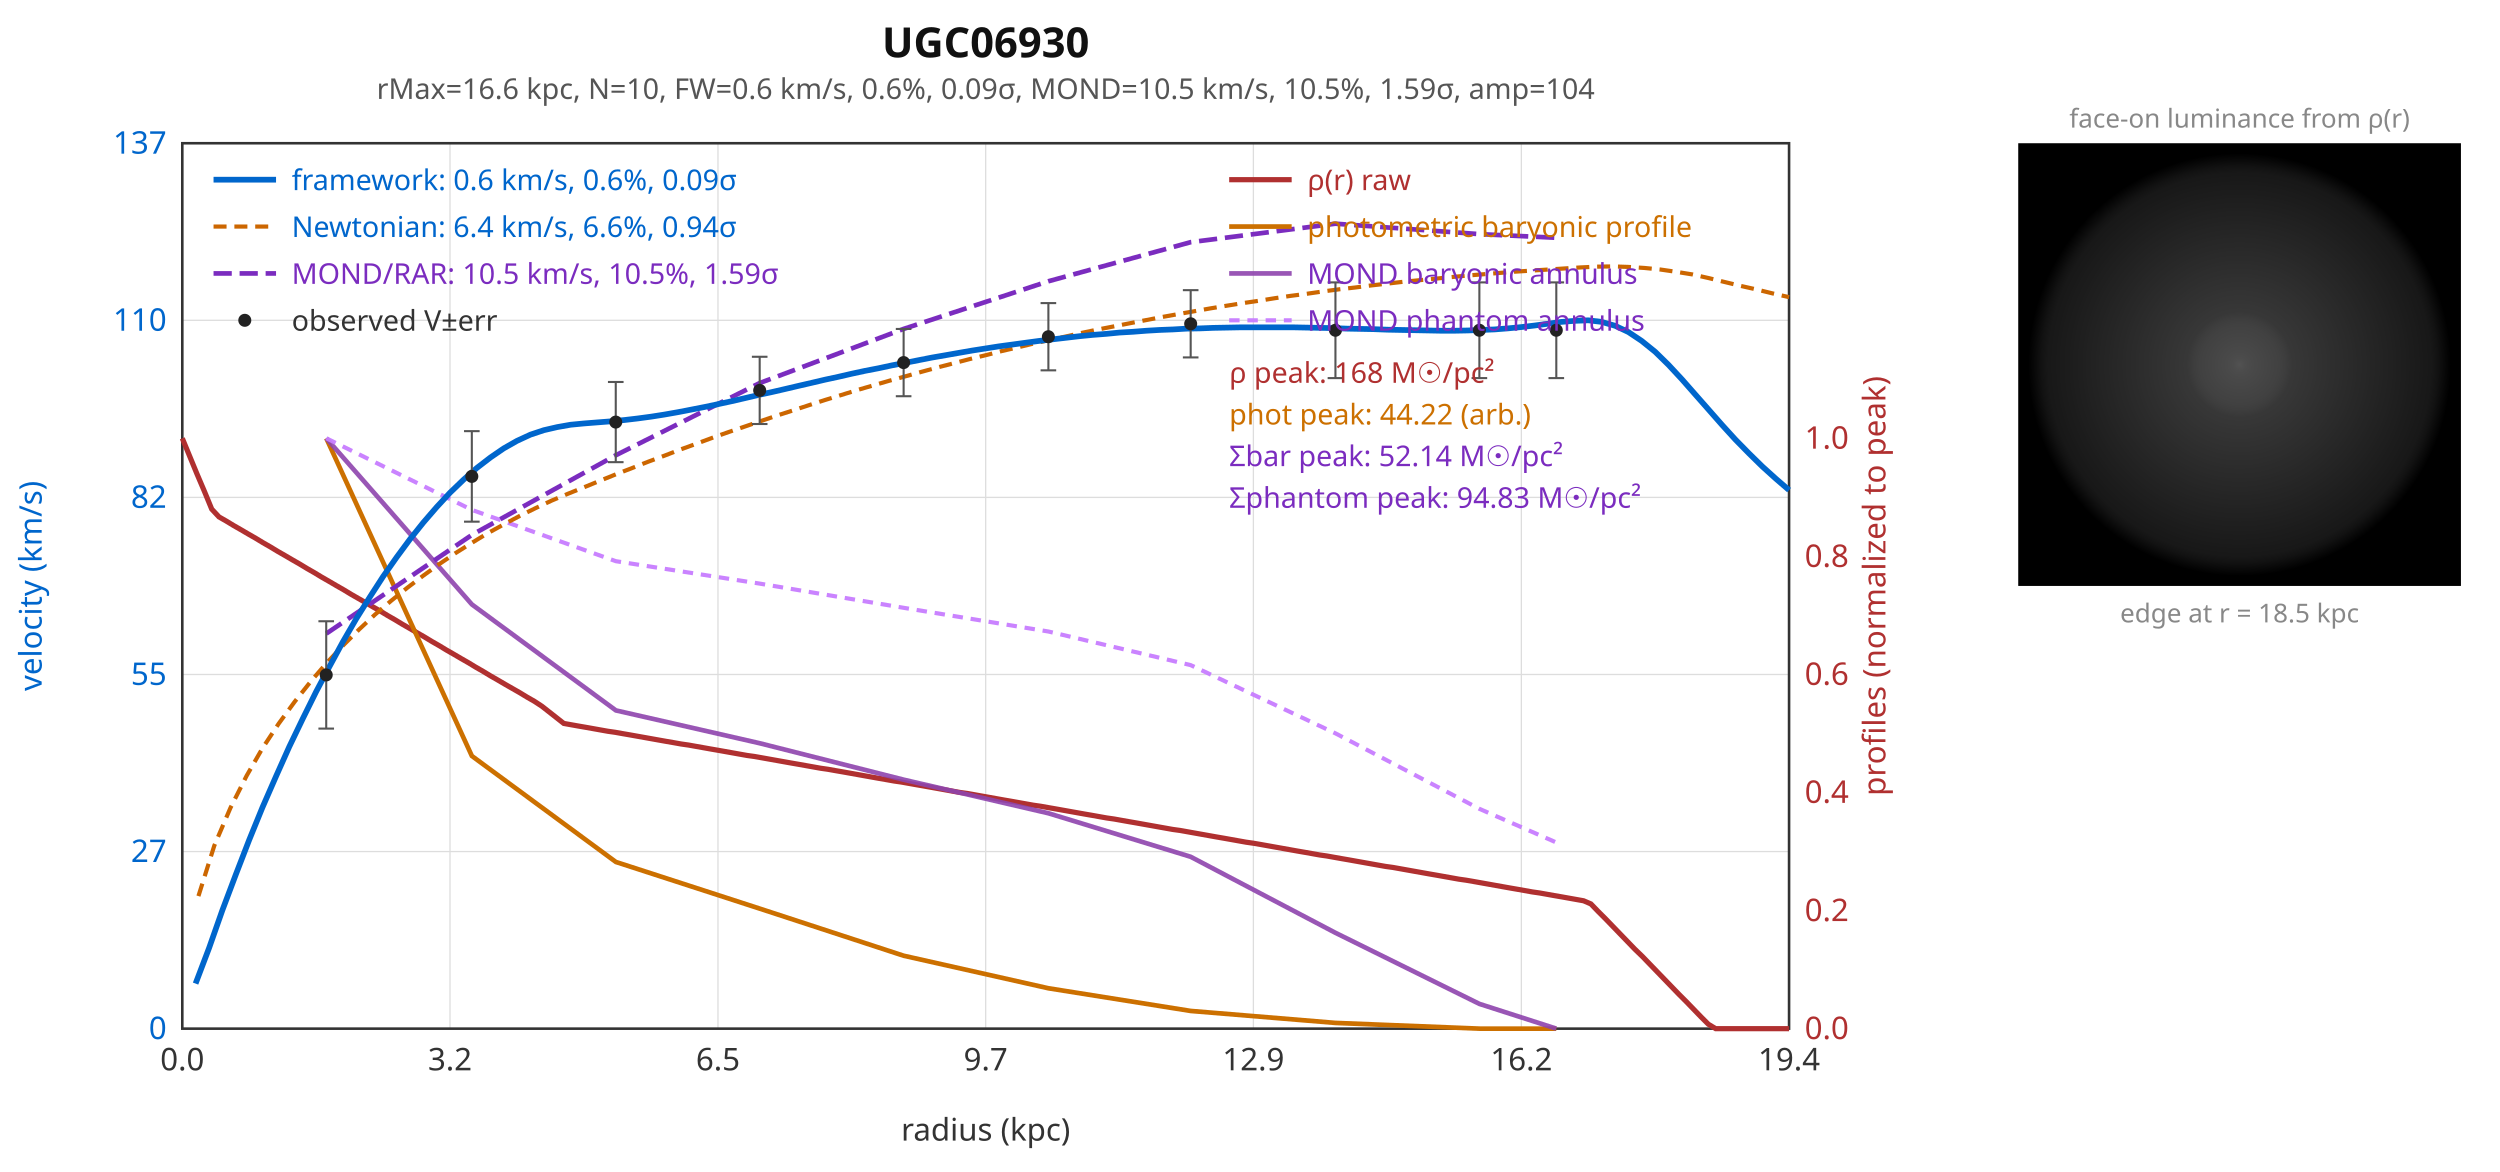
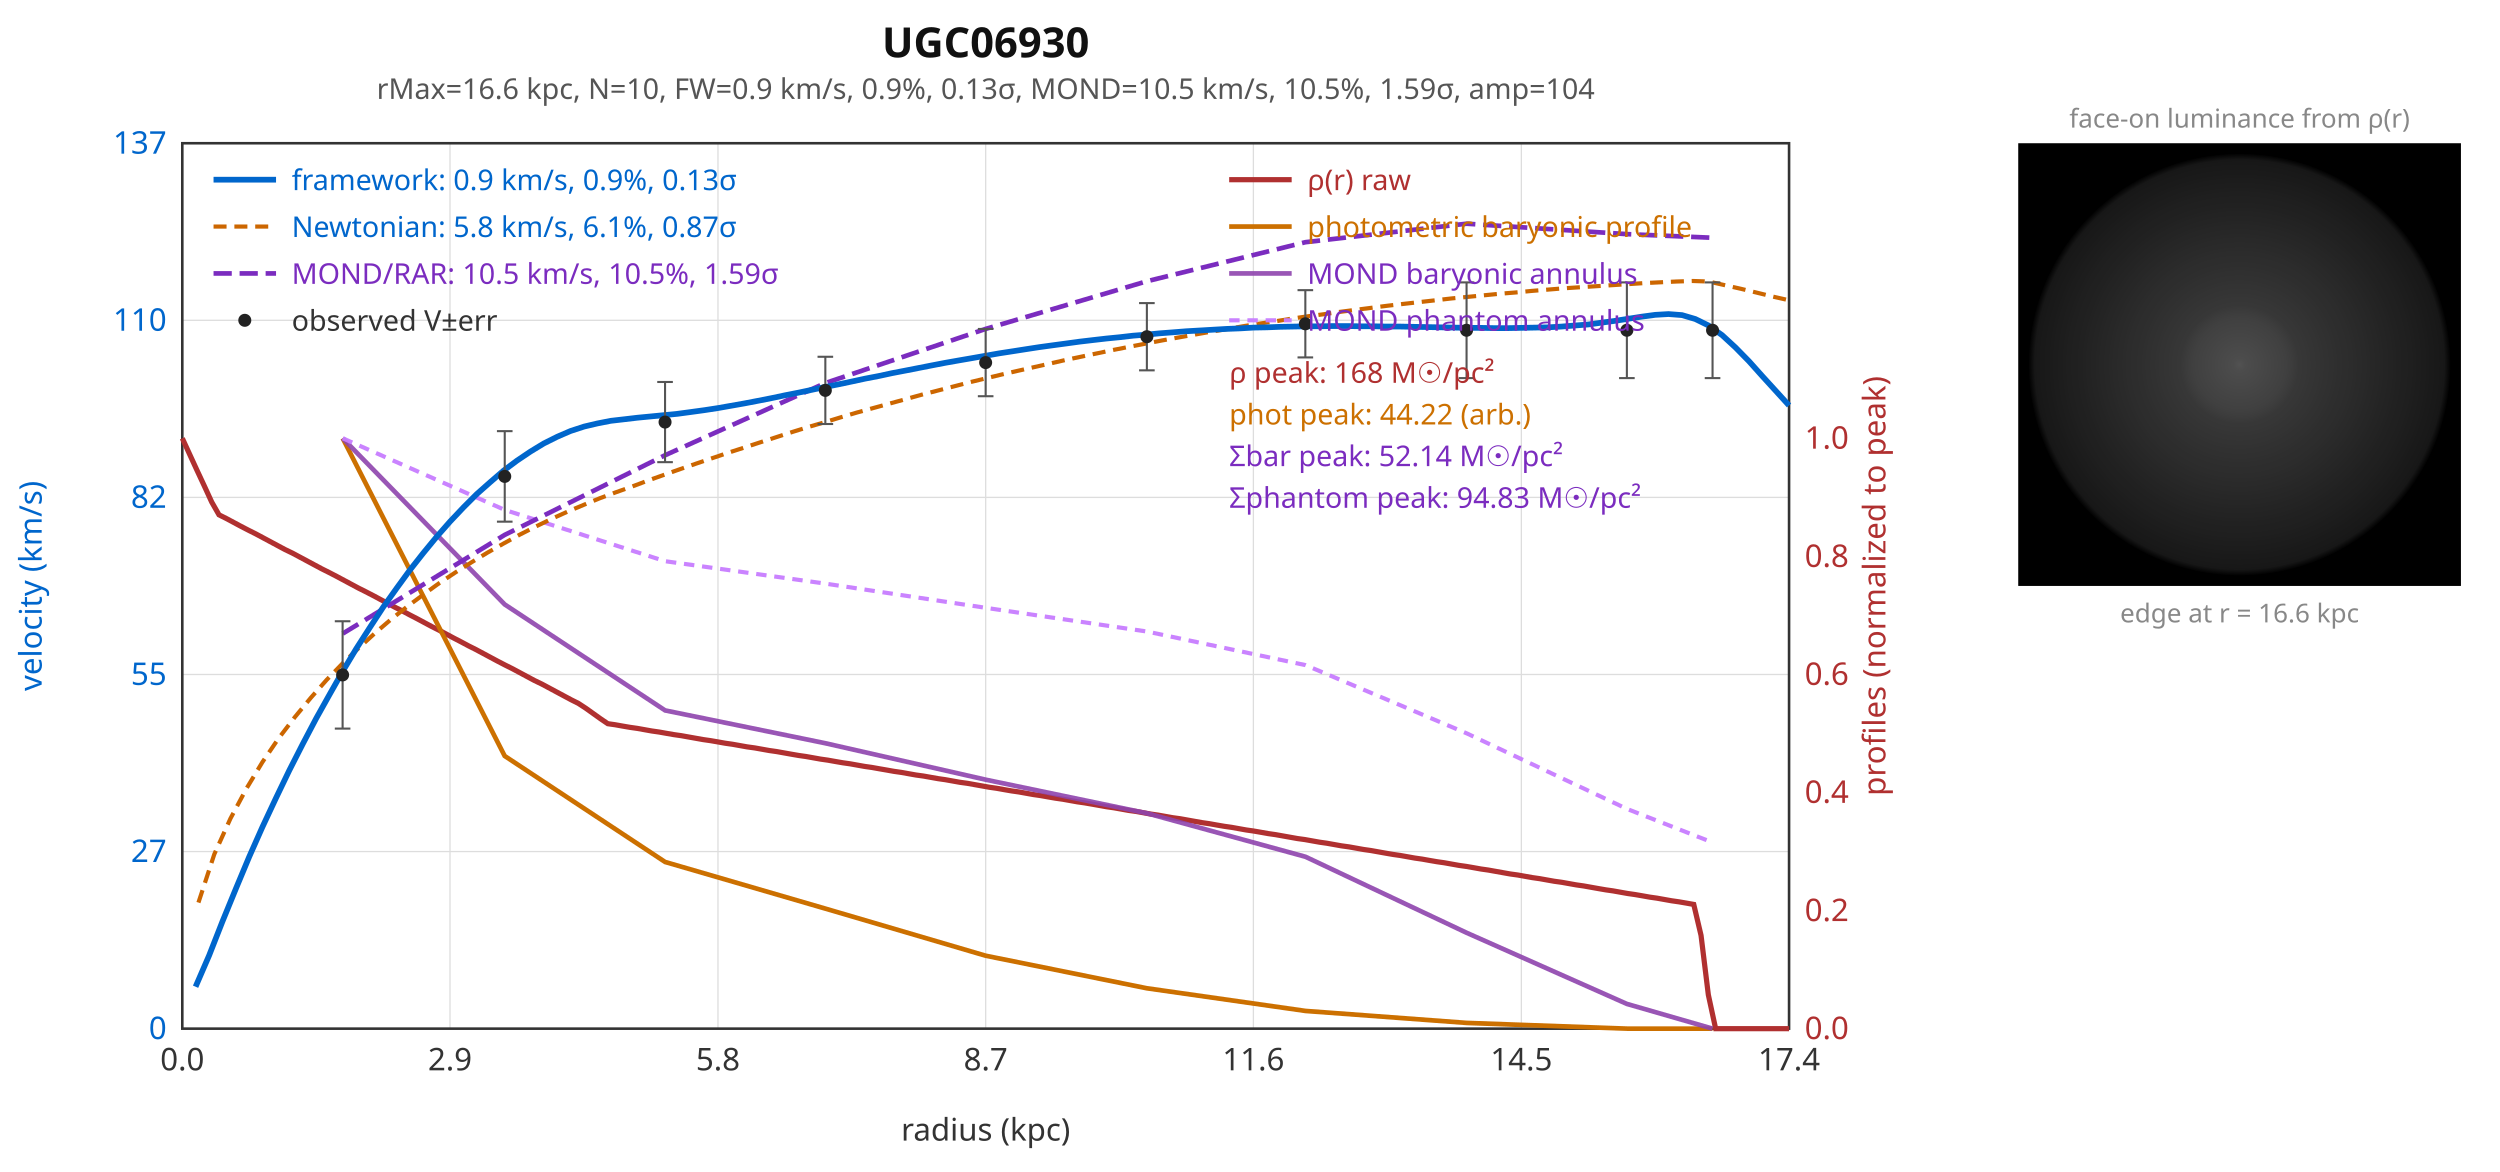
<svg xmlns="http://www.w3.org/2000/svg" viewBox="0 0 960 450" width="960" height="450" font-family="sans-serif" font-size="12">
  <style>
  .ax { stroke: #333; stroke-width: 1; fill: none; }
  .grid { stroke: #ddd; stroke-width: 0.5; fill: none; }
  .lbl { fill: #333; }
  .lbl-l { fill: #0066cc; }
  .lbl-r { fill: #b03030; }
  .obs { fill: #222; }
  .err { stroke: #555; stroke-width: 0.8; fill: none; }
  .fw { stroke: #0066cc; stroke-width: 2.2; fill: none; }
  .nt { stroke: #cc6600; stroke-width: 1.6; fill: none; stroke-dasharray: 5,3; }
  .mond { stroke: #7b2cbf; stroke-width: 1.8; fill: none; stroke-dasharray: 7,3; }
  .lbl-p { fill: #cc7000; }
  .lbl-m { fill: #7b2cbf; }
  .rho { stroke: #b03030; stroke-width: 2.0; fill: none; }
  .phot { stroke: #cc7000; stroke-width: 1.8; fill: none; }
  .mbar { stroke: #8e44ad; stroke-width: 1.8; fill: none; opacity: 0.9; }
  .mph { stroke: #c77dff; stroke-width: 1.6; fill: none; stroke-dasharray: 4,3; opacity: 0.95; }
  .title { fill: #111; font-size: 16px; font-weight: 600; }
  .subtitle { fill: #555; font-size: 11px; }
  .preview-bg { fill: #000; }
  .preview-lbl { fill: #888; font-size: 10px; }
  .legend { font-size: 11px; }
</style>
  <text x="378.5" y="22" text-anchor="middle" class="title">UGC06930</text>
-   <text x="378.5" y="38" text-anchor="middle" class="subtitle">rMax=16.6 kpc, N=10, FW=0.6 km/s, 0.6%, 0.09σ, MOND=10.5 km/s, 10.5%, 1.59σ, amp=104</text>
+   <text x="378.5" y="38" text-anchor="middle" class="subtitle">rMax=16.6 kpc, N=10, FW=0.9 km/s, 0.9%, 0.13σ, MOND=10.5 km/s, 10.5%, 1.59σ, amp=104</text>
  <line x1="70" y1="395.0" x2="687" y2="395.0" class="grid" />
  <text x="64" y="399.0" text-anchor="end" class="lbl-l">0</text>
  <line x1="70" y1="327.0" x2="687" y2="327.0" class="grid" />
  <text x="64" y="331.0" text-anchor="end" class="lbl-l">27</text>
  <line x1="70" y1="259.0" x2="687" y2="259.0" class="grid" />
  <text x="64" y="263.0" text-anchor="end" class="lbl-l">55</text>
  <line x1="70" y1="191.0" x2="687" y2="191.0" class="grid" />
  <text x="64" y="195.0" text-anchor="end" class="lbl-l">82</text>
  <line x1="70" y1="123.0" x2="687" y2="123.0" class="grid" />
  <text x="64" y="127.0" text-anchor="end" class="lbl-l">110</text>
  <line x1="70" y1="55.0" x2="687" y2="55.0" class="grid" />
  <text x="64" y="59.0" text-anchor="end" class="lbl-l">137</text>
  <text x="693" y="399.0" text-anchor="start" class="lbl-r">0.0</text>
  <text x="693" y="353.7" text-anchor="start" class="lbl-r">0.2</text>
  <text x="693" y="308.3" text-anchor="start" class="lbl-r">0.4</text>
  <text x="693" y="263.0" text-anchor="start" class="lbl-r">0.6</text>
  <text x="693" y="217.7" text-anchor="start" class="lbl-r">0.8</text>
  <text x="693" y="172.3" text-anchor="start" class="lbl-r">1.0</text>
  <line x1="70.0" y1="55" x2="70.0" y2="395" class="grid" />
  <text x="70.0" y="411" text-anchor="middle" class="lbl">0.0</text>
  <line x1="172.8" y1="55" x2="172.8" y2="395" class="grid" />
-   <text x="172.8" y="411" text-anchor="middle" class="lbl">3.2</text>
+   <text x="172.8" y="411" text-anchor="middle" class="lbl">2.9</text>
  <line x1="275.7" y1="55" x2="275.7" y2="395" class="grid" />
-   <text x="275.7" y="411" text-anchor="middle" class="lbl">6.5</text>
+   <text x="275.7" y="411" text-anchor="middle" class="lbl">5.8</text>
  <line x1="378.5" y1="55" x2="378.5" y2="395" class="grid" />
-   <text x="378.5" y="411" text-anchor="middle" class="lbl">9.7</text>
+   <text x="378.5" y="411" text-anchor="middle" class="lbl">8.7</text>
  <line x1="481.3" y1="55" x2="481.3" y2="395" class="grid" />
-   <text x="481.3" y="411" text-anchor="middle" class="lbl">12.9</text>
+   <text x="481.3" y="411" text-anchor="middle" class="lbl">11.6</text>
  <line x1="584.2" y1="55" x2="584.2" y2="395" class="grid" />
-   <text x="584.2" y="411" text-anchor="middle" class="lbl">16.2</text>
+   <text x="584.2" y="411" text-anchor="middle" class="lbl">14.5</text>
  <line x1="687.0" y1="55" x2="687.0" y2="395" class="grid" />
-   <text x="687.0" y="411" text-anchor="middle" class="lbl">19.4</text>
+   <text x="687.0" y="411" text-anchor="middle" class="lbl">17.4</text>
  <text x="378.5" y="438" text-anchor="middle" class="lbl">radius (kpc)</text>
  <text x="16" y="225" text-anchor="middle" class="lbl-l" transform="rotate(-90, 16, 225)">velocity (km/s)</text>
  <text x="724" y="225" text-anchor="middle" class="lbl-r" transform="rotate(-90, 724, 225)">profiles (normalized to peak)</text>
  <rect x="70" y="55" width="617" height="340" class="ax" />
-   <path d="M 70.0,168.3 L 72.8,175.1 L 75.6,181.9 L 78.5,188.7 L 81.3,195.5 L 84.1,198.5 L 86.9,200.1 L 89.7,201.8 L 92.5,203.4 L 95.4,205.1 L 98.2,206.7 L 101.0,208.4 L 103.8,210.0 L 106.6,211.7 L 109.4,213.3 L 112.3,215.0 L 115.1,216.6 L 117.9,218.3 L 120.7,219.9 L 123.5,221.6 L 126.3,223.2 L 129.2,224.9 L 132.0,226.5 L 134.8,228.2 L 137.6,229.8 L 140.4,231.4 L 143.3,233.1 L 146.1,234.7 L 148.9,236.4 L 151.7,238.0 L 154.5,239.7 L 157.3,241.3 L 160.2,243.0 L 163.0,244.6 L 165.8,246.3 L 168.6,247.9 L 171.4,249.6 L 174.2,251.2 L 177.1,252.9 L 179.9,254.5 L 182.7,256.2 L 185.5,257.8 L 188.3,259.5 L 191.1,261.1 L 194.0,262.8 L 196.8,264.4 L 199.6,266.0 L 202.4,267.7 L 205.2,269.3 L 208.1,271.2 L 210.9,273.4 L 213.7,275.6 L 216.5,277.8 L 219.3,278.3 L 222.1,278.8 L 225.0,279.3 L 227.8,279.8 L 230.6,280.3 L 233.4,280.8 L 236.2,281.2 L 239.0,281.7 L 241.9,282.2 L 244.7,282.7 L 247.5,283.2 L 250.3,283.7 L 253.1,284.2 L 255.9,284.7 L 258.8,285.2 L 261.6,285.7 L 264.4,286.1 L 267.2,286.6 L 270.0,287.1 L 272.8,287.6 L 275.7,288.1 L 278.5,288.6 L 281.3,289.1 L 284.1,289.6 L 286.9,290.1 L 289.8,290.5 L 292.6,291.0 L 295.4,291.5 L 298.2,292.0 L 301.0,292.5 L 303.8,293.0 L 306.7,293.5 L 309.5,294.0 L 312.3,294.5 L 315.1,295.0 L 317.9,295.4 L 320.7,295.9 L 323.6,296.4 L 326.4,296.9 L 329.2,297.4 L 332.0,297.9 L 334.8,298.4 L 337.6,298.9 L 340.5,299.4 L 343.3,299.9 L 346.1,300.3 L 348.9,300.8 L 351.7,301.3 L 354.6,301.8 L 357.4,302.3 L 360.2,302.8 L 363.0,303.3 L 365.8,303.8 L 368.6,304.3 L 371.5,304.7 L 374.3,305.2 L 377.1,305.7 L 379.9,306.2 L 382.7,306.7 L 385.5,307.2 L 388.4,307.7 L 391.2,308.2 L 394.0,308.7 L 396.8,309.2 L 399.6,309.6 L 402.4,310.1 L 405.3,310.6 L 408.1,311.1 L 410.9,311.6 L 413.7,312.1 L 416.5,312.6 L 419.4,313.1 L 422.2,313.6 L 425.0,314.1 L 427.8,314.5 L 430.6,315.0 L 433.4,315.5 L 436.3,316.0 L 439.1,316.5 L 441.9,317.0 L 444.7,317.5 L 447.5,318.0 L 450.3,318.5 L 453.2,318.9 L 456.0,319.4 L 458.8,319.9 L 461.6,320.4 L 464.4,320.9 L 467.2,321.4 L 470.1,321.9 L 472.9,322.4 L 475.7,322.9 L 478.5,323.4 L 481.3,323.8 L 484.2,324.3 L 487.0,324.8 L 489.8,325.3 L 492.6,325.8 L 495.4,326.3 L 498.2,326.8 L 501.1,327.3 L 503.9,327.8 L 506.7,328.3 L 509.5,328.7 L 512.3,329.2 L 515.1,329.7 L 518.0,330.2 L 520.8,330.7 L 523.6,331.2 L 526.4,331.7 L 529.2,332.2 L 532.0,332.7 L 534.9,333.1 L 537.7,333.6 L 540.5,334.1 L 543.3,334.6 L 546.1,335.1 L 548.9,335.6 L 551.8,336.1 L 554.6,336.6 L 557.4,337.1 L 560.2,337.6 L 563.0,338.0 L 565.9,338.5 L 568.7,339.0 L 571.5,339.5 L 574.3,340.0 L 577.1,340.5 L 579.9,341.0 L 582.8,341.5 L 585.6,342.0 L 588.4,342.5 L 591.2,342.9 L 594.0,343.4 L 596.8,343.9 L 599.7,344.4 L 602.5,344.9 L 605.3,345.4 L 608.1,345.9 L 610.9,347.1 L 613.7,350.0 L 616.6,352.9 L 619.4,355.8 L 622.2,358.7 L 625.0,361.6 L 627.8,364.5 L 630.7,367.3 L 633.5,370.2 L 636.3,373.1 L 639.1,376.0 L 641.9,378.9 L 644.7,381.8 L 647.6,384.7 L 650.4,387.6 L 653.2,390.5 L 656.0,393.3 L 658.8,395.0 L 661.6,395.0 L 664.5,395.0 L 667.3,395.0 L 670.1,395.0 L 672.9,395.0 L 675.7,395.0 L 678.5,395.0 L 681.4,395.0 L 684.2,395.0 L 687.0,395.0" class="rho" />
-   <path d="M 125.3,168.3 L 181.2,290.3 L 236.5,331.0 L 291.7,348.9 L 347.0,367.0 L 402.6,379.5 L 457.2,388.2 L 512.8,392.8 L 568.1,395.0 L 597.6,395.0" class="phot" />
-   <path d="M 125.3,168.3 L 181.2,232.1 L 236.5,272.8 L 291.7,285.4 L 347.0,299.4 L 402.6,312.3 L 457.2,329.0 L 512.8,358.2 L 568.1,385.5 L 597.6,395.0" class="mbar" />
-   <path d="M 125.3,168.3 L 181.2,195.8 L 236.5,215.5 L 291.7,224.1 L 347.0,233.4 L 402.6,242.5 L 457.2,255.4 L 512.8,281.6 L 568.1,310.6 L 597.6,323.5" class="mph" />
-   <path d="M 76.2,344.1 L 82.3,324.7 L 88.5,310.2 L 94.7,297.9 L 100.8,287.3 L 107.0,277.9 L 113.2,269.4 L 119.4,261.6 L 125.5,254.5 L 131.7,247.9 L 137.9,241.7 L 144.0,236.0 L 150.2,230.7 L 156.4,225.7 L 162.6,221.0 L 168.7,216.6 L 174.9,212.4 L 181.1,208.5 L 187.2,204.8 L 193.4,201.4 L 199.6,198.1 L 205.7,195.1 L 211.9,192.2 L 218.1,189.6 L 224.3,187.1 L 230.4,184.6 L 236.6,182.1 L 242.8,179.7 L 248.9,177.3 L 255.1,175.0 L 261.3,172.6 L 267.4,170.4 L 273.6,168.1 L 279.8,165.9 L 286.0,163.8 L 292.1,161.7 L 298.3,159.6 L 304.5,157.6 L 310.6,155.6 L 316.8,153.6 L 323.0,151.7 L 329.1,149.8 L 335.3,148.0 L 341.5,146.2 L 347.7,144.5 L 353.8,142.8 L 360.0,141.1 L 366.2,139.5 L 372.3,137.9 L 378.5,136.4 L 384.7,134.8 L 390.8,133.4 L 397.0,131.9 L 403.2,130.5 L 409.3,129.2 L 415.5,127.8 L 421.7,126.5 L 427.9,125.3 L 434.0,124.1 L 440.2,122.9 L 446.4,121.7 L 452.5,120.6 L 458.7,119.5 L 464.9,118.4 L 471.0,117.4 L 477.2,116.4 L 483.4,115.5 L 489.6,114.5 L 495.7,113.6 L 501.9,112.8 L 508.1,111.9 L 514.2,111.1 L 520.4,110.4 L 526.6,109.6 L 532.8,108.9 L 538.9,108.2 L 545.1,107.6 L 551.3,107.0 L 557.4,106.4 L 563.6,105.8 L 569.8,105.3 L 575.9,104.8 L 582.1,104.3 L 588.3,103.9 L 594.5,103.5 L 600.6,103.1 L 606.8,102.7 L 613.0,102.4 L 619.1,102.3 L 625.3,102.5 L 631.5,102.9 L 637.6,103.5 L 643.8,104.4 L 650.0,105.4 L 656.2,106.8 L 662.3,108.3 L 668.5,109.8 L 674.7,111.2 L 680.8,112.7 L 687.0,114.1" class="nt" />
-   <path d="M 125.3,243.3 L 181.2,205.4 L 236.5,174.8 L 291.7,147.1 L 347.0,126.3 L 402.6,108.0 L 457.2,93.0 L 512.8,85.9 L 568.1,89.9 L 597.6,91.3" class="mond" />
-   <path d="M 75.1,377.7 L 80.3,364.0 L 85.4,349.5 L 90.6,335.7 L 95.7,322.5 L 100.8,310.0 L 106.0,298.1 L 111.1,286.7 L 116.3,275.9 L 121.4,265.6 L 126.6,255.8 L 131.7,246.4 L 136.8,237.6 L 142.0,229.3 L 147.1,221.4 L 152.3,214.0 L 157.4,207.1 L 162.6,200.6 L 167.7,194.7 L 172.8,189.2 L 178.0,184.2 L 183.1,179.7 L 188.3,175.7 L 193.4,172.2 L 198.5,169.3 L 203.7,166.9 L 208.8,165.2 L 214.0,164.0 L 219.1,163.1 L 224.3,162.6 L 229.4,162.2 L 234.5,161.8 L 239.7,161.3 L 244.8,160.7 L 250.0,160.0 L 255.1,159.2 L 260.2,158.3 L 265.4,157.3 L 270.5,156.3 L 275.7,155.2 L 280.8,154.1 L 286.0,152.9 L 291.1,151.7 L 296.2,150.6 L 301.4,149.4 L 306.5,148.2 L 311.7,147.0 L 316.8,145.8 L 321.9,144.7 L 327.1,143.5 L 332.2,142.4 L 337.4,141.4 L 342.5,140.3 L 347.7,139.3 L 352.8,138.3 L 357.9,137.3 L 363.1,136.4 L 368.2,135.5 L 373.4,134.6 L 378.5,133.8 L 383.6,133.0 L 388.8,132.3 L 393.9,131.6 L 399.1,130.9 L 404.2,130.3 L 409.4,129.7 L 414.5,129.1 L 419.6,128.6 L 424.8,128.2 L 429.9,127.7 L 435.1,127.4 L 440.2,127.0 L 445.3,126.7 L 450.5,126.5 L 455.6,126.2 L 460.8,126.1 L 465.9,125.9 L 471.1,125.8 L 476.2,125.7 L 481.3,125.7 L 486.5,125.7 L 491.6,125.7 L 496.8,125.7 L 501.9,125.8 L 507.0,125.9 L 512.2,126.0 L 517.3,126.2 L 522.5,126.3 L 527.6,126.4 L 532.8,126.6 L 537.9,126.7 L 543.0,126.8 L 548.2,126.9 L 553.3,127.0 L 558.5,127.0 L 563.6,126.9 L 568.7,126.7 L 573.9,126.5 L 579.0,126.1 L 584.2,125.6 L 589.3,125.0 L 594.5,124.3 L 599.6,123.6 L 604.7,123.2 L 609.9,123.0 L 615.0,123.6 L 620.2,125.1 L 625.3,127.5 L 630.4,130.9 L 635.6,135.1 L 640.7,140.1 L 645.9,145.7 L 651.0,151.5 L 656.2,157.4 L 661.3,163.2 L 666.4,168.8 L 671.6,174.1 L 676.7,179.1 L 681.9,183.8 L 687.0,188.2" class="fw" />
-   <line x1="125.27" y1="238.56" x2="125.27" y2="279.78" class="err" />
-   <line x1="122.27" y1="238.56" x2="128.27" y2="238.56" class="err" />
-   <line x1="122.27" y1="279.78" x2="128.27" y2="279.78" class="err" />
-   <circle cx="125.27" cy="259.17" r="2.5" class="obs" />
-   <line x1="181.18" y1="165.56" x2="181.18" y2="200.32" class="err" />
-   <line x1="178.18" y1="165.56" x2="184.18" y2="165.56" class="err" />
-   <line x1="178.18" y1="200.32" x2="184.18" y2="200.32" class="err" />
-   <circle cx="181.18" cy="182.94" r="2.5" class="obs" />
-   <line x1="236.45" y1="146.68" x2="236.45" y2="177.47" class="err" />
-   <line x1="233.45" y1="146.68" x2="239.45" y2="146.68" class="err" />
-   <line x1="233.45" y1="177.47" x2="239.45" y2="177.47" class="err" />
-   <circle cx="236.45" cy="162.08" r="2.5" class="obs" />
-   <line x1="291.72" y1="137.00" x2="291.72" y2="162.82" class="err" />
-   <line x1="288.72" y1="137.00" x2="294.72" y2="137.00" class="err" />
-   <line x1="288.72" y1="162.82" x2="294.72" y2="162.82" class="err" />
-   <circle cx="291.72" cy="149.91" r="2.5" class="obs" />
-   <line x1="346.99" y1="126.32" x2="346.99" y2="152.15" class="err" />
-   <line x1="343.99" y1="126.32" x2="349.99" y2="126.32" class="err" />
-   <line x1="343.99" y1="152.15" x2="349.99" y2="152.15" class="err" />
-   <circle cx="346.99" cy="139.23" r="2.5" class="obs" />
-   <line x1="402.58" y1="116.39" x2="402.58" y2="142.21" class="err" />
-   <line x1="399.58" y1="116.39" x2="405.58" y2="116.39" class="err" />
-   <line x1="399.58" y1="142.21" x2="405.58" y2="142.21" class="err" />
-   <circle cx="402.58" cy="129.30" r="2.5" class="obs" />
-   <line x1="457.22" y1="111.42" x2="457.22" y2="137.25" class="err" />
-   <line x1="454.22" y1="111.42" x2="460.22" y2="111.42" class="err" />
-   <line x1="454.22" y1="137.25" x2="460.22" y2="137.25" class="err" />
-   <circle cx="457.22" cy="124.34" r="2.5" class="obs" />
-   <line x1="512.81" y1="108.44" x2="512.81" y2="145.19" class="err" />
-   <line x1="509.81" y1="108.44" x2="515.81" y2="108.44" class="err" />
-   <line x1="509.81" y1="145.19" x2="515.81" y2="145.19" class="err" />
-   <circle cx="512.81" cy="126.82" r="2.5" class="obs" />
-   <line x1="568.08" y1="108.44" x2="568.08" y2="145.19" class="err" />
-   <line x1="565.08" y1="108.44" x2="571.08" y2="108.44" class="err" />
-   <line x1="565.08" y1="145.19" x2="571.08" y2="145.19" class="err" />
-   <circle cx="568.08" cy="126.82" r="2.5" class="obs" />
-   <line x1="597.62" y1="108.44" x2="597.62" y2="145.19" class="err" />
-   <line x1="594.62" y1="108.44" x2="600.62" y2="108.44" class="err" />
-   <line x1="594.62" y1="145.19" x2="600.62" y2="145.19" class="err" />
-   <circle cx="597.62" cy="126.82" r="2.5" class="obs" />
+   <path d="M 70.0,168.3 L 72.8,174.4 L 75.6,180.5 L 78.5,186.7 L 81.3,192.8 L 84.1,197.7 L 86.9,199.1 L 89.7,200.6 L 92.5,202.1 L 95.4,203.6 L 98.2,205.0 L 101.0,206.5 L 103.8,208.0 L 106.6,209.5 L 109.4,211.0 L 112.3,212.4 L 115.1,213.9 L 117.9,215.4 L 120.7,216.9 L 123.5,218.4 L 126.3,219.8 L 129.2,221.3 L 132.0,222.8 L 134.8,224.3 L 137.6,225.8 L 140.4,227.2 L 143.3,228.7 L 146.1,230.2 L 148.9,231.7 L 151.7,233.2 L 154.5,234.6 L 157.3,236.1 L 160.2,237.6 L 163.0,239.1 L 165.8,240.6 L 168.6,242.0 L 171.4,243.5 L 174.2,245.0 L 177.1,246.5 L 179.9,248.0 L 182.7,249.4 L 185.5,250.9 L 188.3,252.4 L 191.1,253.9 L 194.0,255.4 L 196.8,256.8 L 199.6,258.3 L 202.4,259.8 L 205.2,261.3 L 208.1,262.7 L 210.9,264.2 L 213.7,265.7 L 216.5,267.2 L 219.3,268.7 L 222.1,270.1 L 225.0,272.0 L 227.8,274.0 L 230.6,276.0 L 233.4,277.9 L 236.2,278.3 L 239.0,278.8 L 241.9,279.3 L 244.7,279.7 L 247.5,280.2 L 250.3,280.7 L 253.1,281.1 L 255.9,281.6 L 258.8,282.1 L 261.6,282.5 L 264.4,283.0 L 267.2,283.5 L 270.0,284.0 L 272.8,284.4 L 275.7,284.9 L 278.5,285.4 L 281.3,285.8 L 284.1,286.3 L 286.9,286.8 L 289.8,287.2 L 292.6,287.7 L 295.4,288.2 L 298.2,288.6 L 301.0,289.1 L 303.8,289.6 L 306.7,290.1 L 309.5,290.5 L 312.3,291.0 L 315.1,291.5 L 317.9,291.9 L 320.7,292.4 L 323.6,292.9 L 326.4,293.3 L 329.2,293.8 L 332.0,294.3 L 334.8,294.7 L 337.6,295.2 L 340.5,295.7 L 343.3,296.2 L 346.1,296.6 L 348.9,297.1 L 351.7,297.6 L 354.6,298.0 L 357.4,298.5 L 360.2,299.0 L 363.0,299.4 L 365.8,299.9 L 368.6,300.4 L 371.5,300.8 L 374.3,301.3 L 377.1,301.8 L 379.9,302.3 L 382.7,302.7 L 385.5,303.2 L 388.4,303.7 L 391.2,304.1 L 394.0,304.6 L 396.8,305.1 L 399.6,305.5 L 402.4,306.0 L 405.3,306.5 L 408.1,306.9 L 410.9,307.4 L 413.7,307.9 L 416.5,308.3 L 419.4,308.8 L 422.2,309.3 L 425.0,309.8 L 427.8,310.2 L 430.6,310.7 L 433.4,311.2 L 436.3,311.6 L 439.1,312.1 L 441.9,312.6 L 444.7,313.0 L 447.5,313.5 L 450.3,314.0 L 453.2,314.4 L 456.0,314.9 L 458.8,315.4 L 461.6,315.9 L 464.4,316.3 L 467.2,316.8 L 470.1,317.3 L 472.9,317.7 L 475.7,318.2 L 478.5,318.7 L 481.3,319.1 L 484.2,319.6 L 487.0,320.1 L 489.8,320.5 L 492.6,321.0 L 495.4,321.5 L 498.2,322.0 L 501.1,322.4 L 503.9,322.9 L 506.7,323.4 L 509.5,323.8 L 512.3,324.3 L 515.1,324.8 L 518.0,325.2 L 520.8,325.7 L 523.6,326.2 L 526.4,326.6 L 529.2,327.1 L 532.0,327.6 L 534.9,328.1 L 537.7,328.5 L 540.5,329.0 L 543.3,329.5 L 546.1,329.9 L 548.9,330.4 L 551.8,330.9 L 554.6,331.3 L 557.4,331.8 L 560.2,332.3 L 563.0,332.7 L 565.9,333.2 L 568.7,333.7 L 571.5,334.1 L 574.3,334.6 L 577.1,335.1 L 579.9,335.6 L 582.8,336.0 L 585.6,336.5 L 588.4,337.0 L 591.2,337.4 L 594.0,337.9 L 596.8,338.4 L 599.7,338.8 L 602.5,339.3 L 605.3,339.8 L 608.1,340.2 L 610.9,340.7 L 613.7,341.2 L 616.6,341.7 L 619.4,342.1 L 622.2,342.6 L 625.0,343.1 L 627.8,343.5 L 630.7,344.0 L 633.5,344.5 L 636.3,344.9 L 639.1,345.4 L 641.9,345.9 L 644.7,346.3 L 647.6,346.8 L 650.4,347.3 L 653.2,359.2 L 656.0,382.0 L 658.8,395.0 L 661.6,395.0 L 664.5,395.0 L 667.3,395.0 L 670.1,395.0 L 672.9,395.0 L 675.7,395.0 L 678.5,395.0 L 681.4,395.0 L 684.2,395.0 L 687.0,395.0" class="rho" />
+   <path d="M 131.6,168.3 L 193.8,290.3 L 255.4,331.0 L 316.9,348.9 L 378.5,367.0 L 440.4,379.5 L 501.3,388.2 L 563.2,392.8 L 624.7,395.0 L 657.6,395.0" class="phot" />
+   <path d="M 131.6,168.3 L 193.8,232.1 L 255.4,272.8 L 316.9,285.4 L 378.5,299.4 L 440.4,312.3 L 501.3,329.0 L 563.2,358.2 L 624.7,385.5 L 657.6,395.0" class="mbar" />
+   <path d="M 131.6,168.3 L 193.8,195.8 L 255.4,215.5 L 316.9,224.1 L 378.5,233.4 L 440.4,242.5 L 501.3,255.4 L 563.2,281.6 L 624.7,310.6 L 657.6,323.5" class="mph" />
+   <path d="M 76.2,346.6 L 82.3,328.0 L 88.5,314.3 L 94.7,302.7 L 100.8,292.6 L 107.0,283.5 L 113.2,275.4 L 119.4,267.9 L 125.5,261.0 L 131.7,254.6 L 137.9,248.7 L 144.0,243.1 L 150.2,237.8 L 156.4,232.9 L 162.6,228.3 L 168.7,223.9 L 174.9,219.8 L 181.1,215.9 L 187.2,212.2 L 193.4,208.7 L 199.6,205.3 L 205.7,202.2 L 211.9,199.2 L 218.1,196.4 L 224.3,193.8 L 230.4,191.3 L 236.6,189.0 L 242.8,186.8 L 248.9,184.5 L 255.1,182.3 L 261.3,180.1 L 267.4,178.0 L 273.6,175.9 L 279.8,173.8 L 286.0,171.8 L 292.1,169.8 L 298.3,167.8 L 304.5,165.8 L 310.6,163.9 L 316.8,162.1 L 323.0,160.2 L 329.1,158.4 L 335.3,156.7 L 341.5,155.0 L 347.7,153.3 L 353.8,151.6 L 360.0,150.0 L 366.2,148.4 L 372.3,146.8 L 378.5,145.3 L 384.7,143.8 L 390.8,142.4 L 397.0,141.0 L 403.2,139.6 L 409.3,138.2 L 415.5,136.9 L 421.7,135.6 L 427.9,134.3 L 434.0,133.1 L 440.2,131.9 L 446.4,130.7 L 452.5,129.6 L 458.7,128.5 L 464.9,127.4 L 471.0,126.4 L 477.2,125.3 L 483.4,124.3 L 489.6,123.4 L 495.7,122.4 L 501.9,121.5 L 508.1,120.7 L 514.2,119.8 L 520.4,119.0 L 526.6,118.2 L 532.8,117.4 L 538.9,116.7 L 545.1,116.0 L 551.3,115.3 L 557.4,114.6 L 563.6,114.0 L 569.8,113.4 L 575.9,112.8 L 582.1,112.3 L 588.3,111.7 L 594.5,111.2 L 600.6,110.7 L 606.8,110.3 L 613.0,109.9 L 619.1,109.5 L 625.3,109.1 L 631.5,108.7 L 637.6,108.4 L 643.8,108.1 L 650.0,107.9 L 656.1,108.1 L 662.3,109.5 L 668.5,110.9 L 674.7,112.4 L 680.8,113.9 L 687.0,115.3" class="nt" />
+   <path d="M 131.6,243.3 L 193.8,205.4 L 255.4,174.8 L 316.9,147.1 L 378.5,126.3 L 440.4,108.0 L 501.3,93.0 L 563.2,85.9 L 624.7,89.9 L 657.6,91.3" class="mond" />
+   <path d="M 75.1,378.9 L 80.3,366.9 L 85.4,353.9 L 90.6,341.2 L 95.7,329.0 L 100.8,317.5 L 106.0,306.4 L 111.1,295.8 L 116.3,285.6 L 121.4,275.9 L 126.6,266.6 L 131.7,257.6 L 136.8,249.1 L 142.0,241.0 L 147.1,233.2 L 152.3,225.9 L 157.4,218.9 L 162.6,212.3 L 167.7,206.1 L 172.8,200.3 L 178.0,194.8 L 183.1,189.7 L 188.3,185.1 L 193.4,180.7 L 198.5,176.9 L 203.7,173.4 L 208.8,170.3 L 214.0,167.7 L 219.1,165.5 L 224.3,163.8 L 229.4,162.6 L 234.5,161.6 L 239.7,161.0 L 244.8,160.4 L 250.0,159.9 L 255.1,159.4 L 260.2,158.9 L 265.4,158.2 L 270.5,157.5 L 275.7,156.7 L 280.8,155.8 L 285.9,154.9 L 291.1,153.9 L 296.2,152.9 L 301.4,151.8 L 306.5,150.8 L 311.7,149.7 L 316.8,148.6 L 321.9,147.6 L 327.1,146.5 L 332.2,145.4 L 337.4,144.4 L 342.5,143.3 L 347.7,142.3 L 352.8,141.3 L 357.9,140.3 L 363.1,139.3 L 368.2,138.4 L 373.4,137.5 L 378.5,136.6 L 383.6,135.7 L 388.8,134.9 L 393.9,134.1 L 399.1,133.3 L 404.2,132.6 L 409.4,131.9 L 414.5,131.2 L 419.6,130.6 L 424.8,130.0 L 429.9,129.5 L 435.1,128.9 L 440.2,128.5 L 445.3,128.0 L 450.5,127.6 L 455.6,127.2 L 460.8,126.9 L 465.9,126.6 L 471.0,126.3 L 476.2,126.1 L 481.3,125.8 L 486.5,125.7 L 491.6,125.5 L 496.8,125.4 L 501.9,125.3 L 507.0,125.3 L 512.2,125.2 L 517.3,125.2 L 522.5,125.3 L 527.6,125.3 L 532.8,125.4 L 537.9,125.4 L 543.0,125.5 L 548.2,125.6 L 553.3,125.7 L 558.5,125.8 L 563.6,125.9 L 568.7,125.9 L 573.9,126.0 L 579.0,126.0 L 584.2,125.9 L 589.3,125.8 L 594.4,125.7 L 599.6,125.4 L 604.7,125.0 L 609.9,124.6 L 615.0,123.9 L 620.2,123.2 L 625.3,122.4 L 630.4,121.6 L 635.6,120.9 L 640.7,120.6 L 645.9,121.0 L 651.0,122.5 L 656.1,125.0 L 661.3,128.7 L 666.4,133.4 L 671.6,138.7 L 676.7,144.4 L 681.9,150.1 L 687.0,155.7" class="fw" />
+   <line x1="131.56" y1="238.56" x2="131.56" y2="279.78" class="err" />
+   <line x1="128.56" y1="238.56" x2="134.56" y2="238.56" class="err" />
+   <line x1="128.56" y1="279.78" x2="134.56" y2="279.78" class="err" />
+   <circle cx="131.56" cy="259.17" r="2.5" class="obs" />
+   <line x1="193.82" y1="165.56" x2="193.82" y2="200.32" class="err" />
+   <line x1="190.82" y1="165.56" x2="196.82" y2="165.56" class="err" />
+   <line x1="190.82" y1="200.32" x2="196.82" y2="200.32" class="err" />
+   <circle cx="193.82" cy="182.94" r="2.5" class="obs" />
+   <line x1="255.38" y1="146.68" x2="255.38" y2="177.47" class="err" />
+   <line x1="252.38" y1="146.68" x2="258.38" y2="146.68" class="err" />
+   <line x1="252.38" y1="177.47" x2="258.38" y2="177.47" class="err" />
+   <circle cx="255.38" cy="162.08" r="2.5" class="obs" />
+   <line x1="316.93" y1="137.00" x2="316.93" y2="162.82" class="err" />
+   <line x1="313.93" y1="137.00" x2="319.93" y2="137.00" class="err" />
+   <line x1="313.93" y1="162.82" x2="319.93" y2="162.82" class="err" />
+   <circle cx="316.93" cy="149.91" r="2.5" class="obs" />
+   <line x1="378.49" y1="126.32" x2="378.49" y2="152.15" class="err" />
+   <line x1="375.49" y1="126.32" x2="381.49" y2="126.32" class="err" />
+   <line x1="375.49" y1="152.15" x2="381.49" y2="152.15" class="err" />
+   <circle cx="378.49" cy="139.23" r="2.5" class="obs" />
+   <line x1="440.40" y1="116.39" x2="440.40" y2="142.21" class="err" />
+   <line x1="437.40" y1="116.39" x2="443.40" y2="116.39" class="err" />
+   <line x1="437.40" y1="142.21" x2="443.40" y2="142.21" class="err" />
+   <circle cx="440.40" cy="129.30" r="2.5" class="obs" />
+   <line x1="501.25" y1="111.42" x2="501.25" y2="137.25" class="err" />
+   <line x1="498.25" y1="111.42" x2="504.25" y2="111.42" class="err" />
+   <line x1="498.25" y1="137.25" x2="504.25" y2="137.25" class="err" />
+   <circle cx="501.25" cy="124.34" r="2.5" class="obs" />
+   <line x1="563.16" y1="108.44" x2="563.16" y2="145.19" class="err" />
+   <line x1="560.16" y1="108.44" x2="566.16" y2="108.44" class="err" />
+   <line x1="560.16" y1="145.19" x2="566.16" y2="145.19" class="err" />
+   <circle cx="563.16" cy="126.82" r="2.5" class="obs" />
+   <line x1="624.72" y1="108.44" x2="624.72" y2="145.19" class="err" />
+   <line x1="621.72" y1="108.44" x2="627.72" y2="108.44" class="err" />
+   <line x1="621.72" y1="145.19" x2="627.72" y2="145.19" class="err" />
+   <circle cx="624.72" cy="126.82" r="2.5" class="obs" />
+   <line x1="657.62" y1="108.44" x2="657.62" y2="145.19" class="err" />
+   <line x1="654.62" y1="108.44" x2="660.62" y2="108.44" class="err" />
+   <line x1="654.62" y1="145.19" x2="660.62" y2="145.19" class="err" />
+   <circle cx="657.62" cy="126.82" r="2.5" class="obs" />
  <g class="legend">
    <line x1="82" y1="69" x2="106" y2="69" class="fw" />
-     <text x="112" y="73" class="lbl-l">framework: 0.6 km/s, 0.6%, 0.09σ</text>
+     <text x="112" y="73" class="lbl-l">framework: 0.9 km/s, 0.9%, 0.13σ</text>
    <line x1="82" y1="87" x2="106" y2="87" class="nt" />
-     <text x="112" y="91" class="lbl-l">Newtonian: 6.4 km/s, 6.6%, 0.94σ</text>
+     <text x="112" y="91" class="lbl-l">Newtonian: 5.8 km/s, 6.1%, 0.87σ</text>
    <line x1="82" y1="105" x2="106" y2="105" class="mond" />
    <text x="112" y="109" class="lbl-m">MOND/RAR: 10.5 km/s, 10.5%, 1.59σ</text>
    <circle cx="94" cy="123" r="2.5" class="obs" />
    <text x="112" y="127" class="lbl">observed V±err</text>
  </g>
  <g class="legend">
    <line x1="472" y1="69" x2="496" y2="69" class="rho" />
    <text x="502" y="73" class="lbl-r">ρ(r) raw</text>
    <line x1="472" y1="87" x2="496" y2="87" class="phot" />
    <text x="502" y="91" class="lbl-p">photometric baryonic profile</text>
    <line x1="472" y1="105" x2="496" y2="105" class="mbar" />
    <text x="502" y="109" class="lbl-m">MOND baryonic annulus</text>
    <line x1="472" y1="123" x2="496" y2="123" class="mph" />
    <text x="502" y="127" class="lbl-m">MOND phantom annulus</text>
    <text x="472" y="147" class="lbl-r">ρ peak: 168 M☉/pc²</text>
    <text x="472" y="163" class="lbl-p">phot peak: 44.22 (arb.)</text>
    <text x="472" y="179" class="lbl-m">Σbar peak: 52.14 M☉/pc²</text>
    <text x="472" y="195" class="lbl-m">Σphantom peak: 94.83 M☉/pc²</text>
  </g>
  <rect x="775" y="55" width="170" height="170" class="preview-bg" />
  <defs>
    <radialGradient id="g_UGC06930" cx="0.5" cy="0.5" r="0.5">
      <stop offset="0" stop-color="rgb(82,82,82)" />
      <stop offset="0.031" stop-color="rgb(76,76,76)" />
-       <stop offset="0.062" stop-color="rgb(73,73,73)" />
-       <stop offset="0.094" stop-color="rgb(71,71,71)" />
-       <stop offset="0.125" stop-color="rgb(69,69,69)" />
-       <stop offset="0.156" stop-color="rgb(67,67,67)" />
-       <stop offset="0.188" stop-color="rgb(65,65,65)" />
-       <stop offset="0.219" stop-color="rgb(61,61,61)" />
-       <stop offset="0.25" stop-color="rgb(55,55,55)" />
-       <stop offset="0.281" stop-color="rgb(54,54,54)" />
-       <stop offset="0.312" stop-color="rgb(52,52,52)" />
-       <stop offset="0.344" stop-color="rgb(51,51,51)" />
-       <stop offset="0.375" stop-color="rgb(49,49,49)" />
-       <stop offset="0.406" stop-color="rgb(48,48,48)" />
-       <stop offset="0.438" stop-color="rgb(46,46,46)" />
-       <stop offset="0.469" stop-color="rgb(45,45,45)" />
-       <stop offset="0.5" stop-color="rgb(43,43,43)" />
-       <stop offset="0.531" stop-color="rgb(42,42,42)" />
-       <stop offset="0.562" stop-color="rgb(40,40,40)" />
-       <stop offset="0.594" stop-color="rgb(39,39,39)" />
-       <stop offset="0.625" stop-color="rgb(37,37,37)" />
-       <stop offset="0.656" stop-color="rgb(36,36,36)" />
-       <stop offset="0.688" stop-color="rgb(34,34,34)" />
-       <stop offset="0.719" stop-color="rgb(33,33,33)" />
-       <stop offset="0.75" stop-color="rgb(31,31,31)" />
-       <stop offset="0.781" stop-color="rgb(30,30,30)" />
-       <stop offset="0.812" stop-color="rgb(28,28,28)" />
-       <stop offset="0.844" stop-color="rgb(27,27,27)" />
-       <stop offset="0.875" stop-color="rgb(25,25,25)" />
-       <stop offset="0.906" stop-color="rgb(24,24,24)" />
-       <stop offset="0.938" stop-color="rgb(18,18,18)" />
-       <stop offset="0.969" stop-color="rgb(9,9,9)" />
+       <stop offset="0.062" stop-color="rgb(74,74,74)" />
+       <stop offset="0.094" stop-color="rgb(72,72,72)" />
+       <stop offset="0.125" stop-color="rgb(70,70,70)" />
+       <stop offset="0.156" stop-color="rgb(68,68,68)" />
+       <stop offset="0.188" stop-color="rgb(66,66,66)" />
+       <stop offset="0.219" stop-color="rgb(64,64,64)" />
+       <stop offset="0.25" stop-color="rgb(60,60,60)" />
+       <stop offset="0.281" stop-color="rgb(55,55,55)" />
+       <stop offset="0.312" stop-color="rgb(54,54,54)" />
+       <stop offset="0.344" stop-color="rgb(52,52,52)" />
+       <stop offset="0.375" stop-color="rgb(51,51,51)" />
+       <stop offset="0.406" stop-color="rgb(49,49,49)" />
+       <stop offset="0.438" stop-color="rgb(48,48,48)" />
+       <stop offset="0.469" stop-color="rgb(46,46,46)" />
+       <stop offset="0.5" stop-color="rgb(45,45,45)" />
+       <stop offset="0.531" stop-color="rgb(44,44,44)" />
+       <stop offset="0.562" stop-color="rgb(42,42,42)" />
+       <stop offset="0.594" stop-color="rgb(41,41,41)" />
+       <stop offset="0.625" stop-color="rgb(39,39,39)" />
+       <stop offset="0.656" stop-color="rgb(38,38,38)" />
+       <stop offset="0.688" stop-color="rgb(36,36,36)" />
+       <stop offset="0.719" stop-color="rgb(35,35,35)" />
+       <stop offset="0.75" stop-color="rgb(33,33,33)" />
+       <stop offset="0.781" stop-color="rgb(32,32,32)" />
+       <stop offset="0.812" stop-color="rgb(31,31,31)" />
+       <stop offset="0.844" stop-color="rgb(29,29,29)" />
+       <stop offset="0.875" stop-color="rgb(28,28,28)" />
+       <stop offset="0.906" stop-color="rgb(26,26,26)" />
+       <stop offset="0.938" stop-color="rgb(25,25,25)" />
+       <stop offset="0.969" stop-color="rgb(23,23,23)" />
      <stop offset="1" stop-color="rgb(0,0,0)" />
    </radialGradient>
  </defs>
  <circle cx="860" cy="140" r="81" fill="url(#g_UGC06930)" />
  <text x="860" y="49" text-anchor="middle" class="preview-lbl">face-on luminance from ρ(r)</text>
-   <text x="860" y="239" text-anchor="middle" class="preview-lbl">edge at r = 18.5 kpc</text>
+   <text x="860" y="239" text-anchor="middle" class="preview-lbl">edge at r = 16.6 kpc</text>
</svg>
